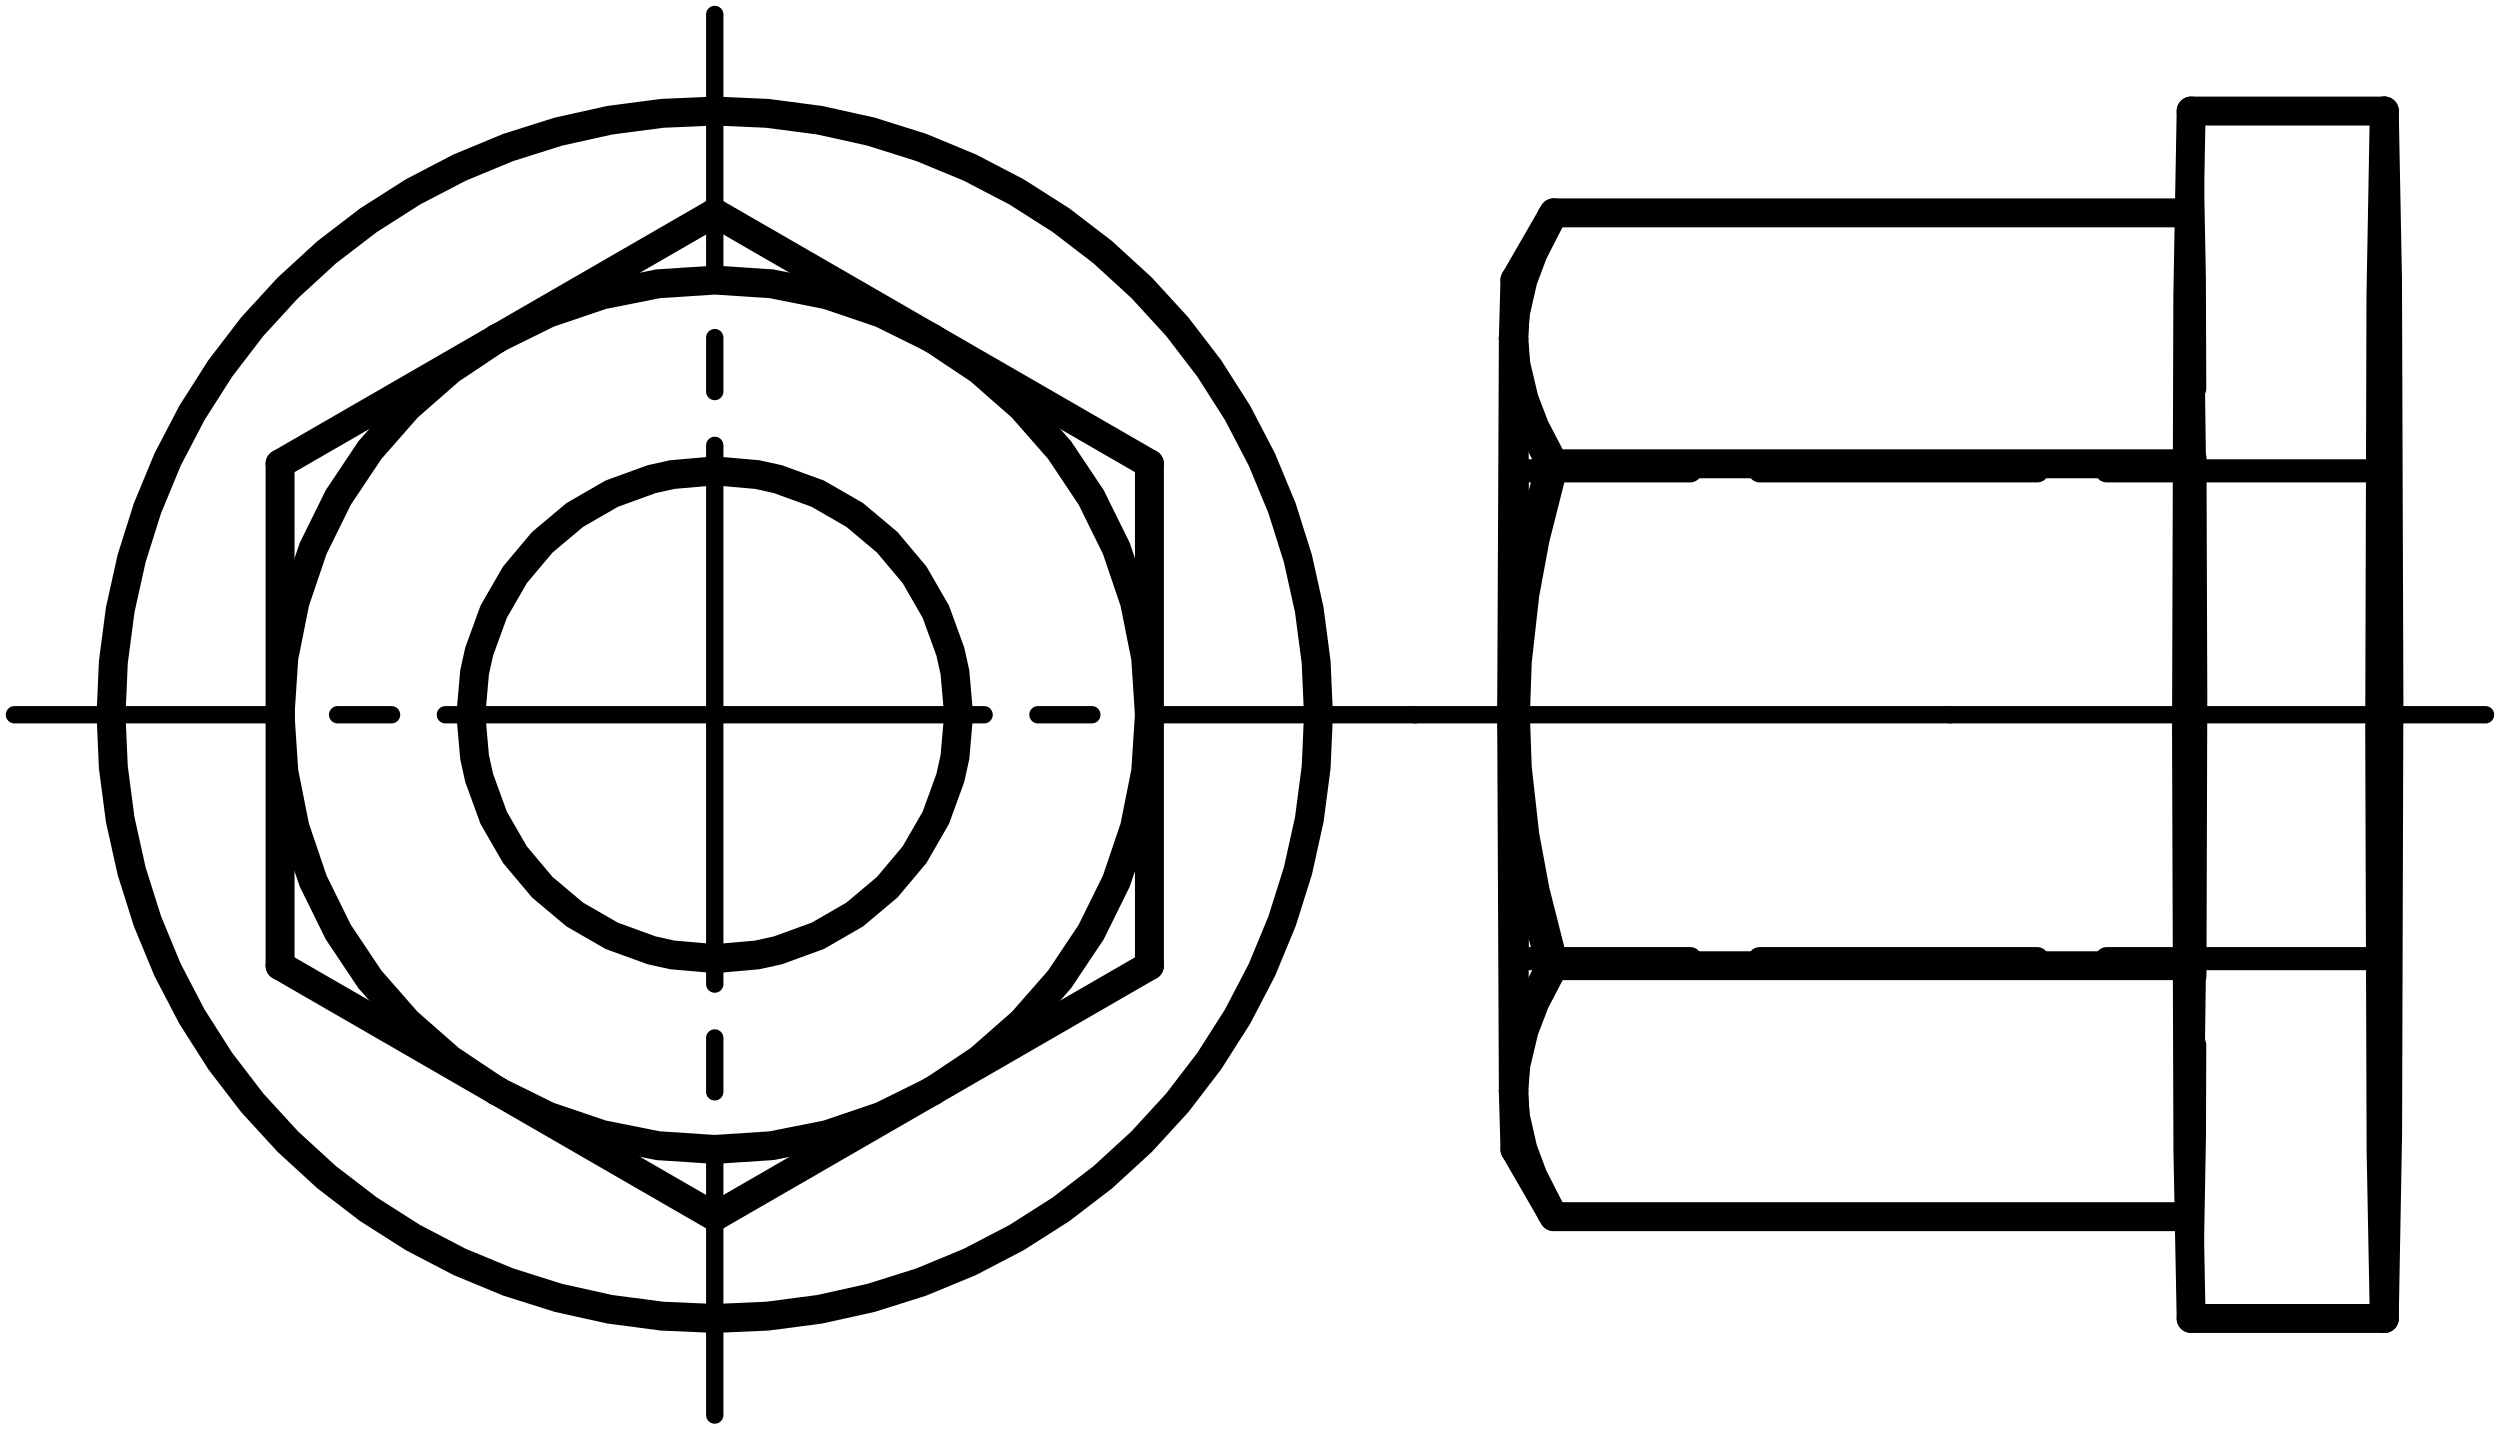
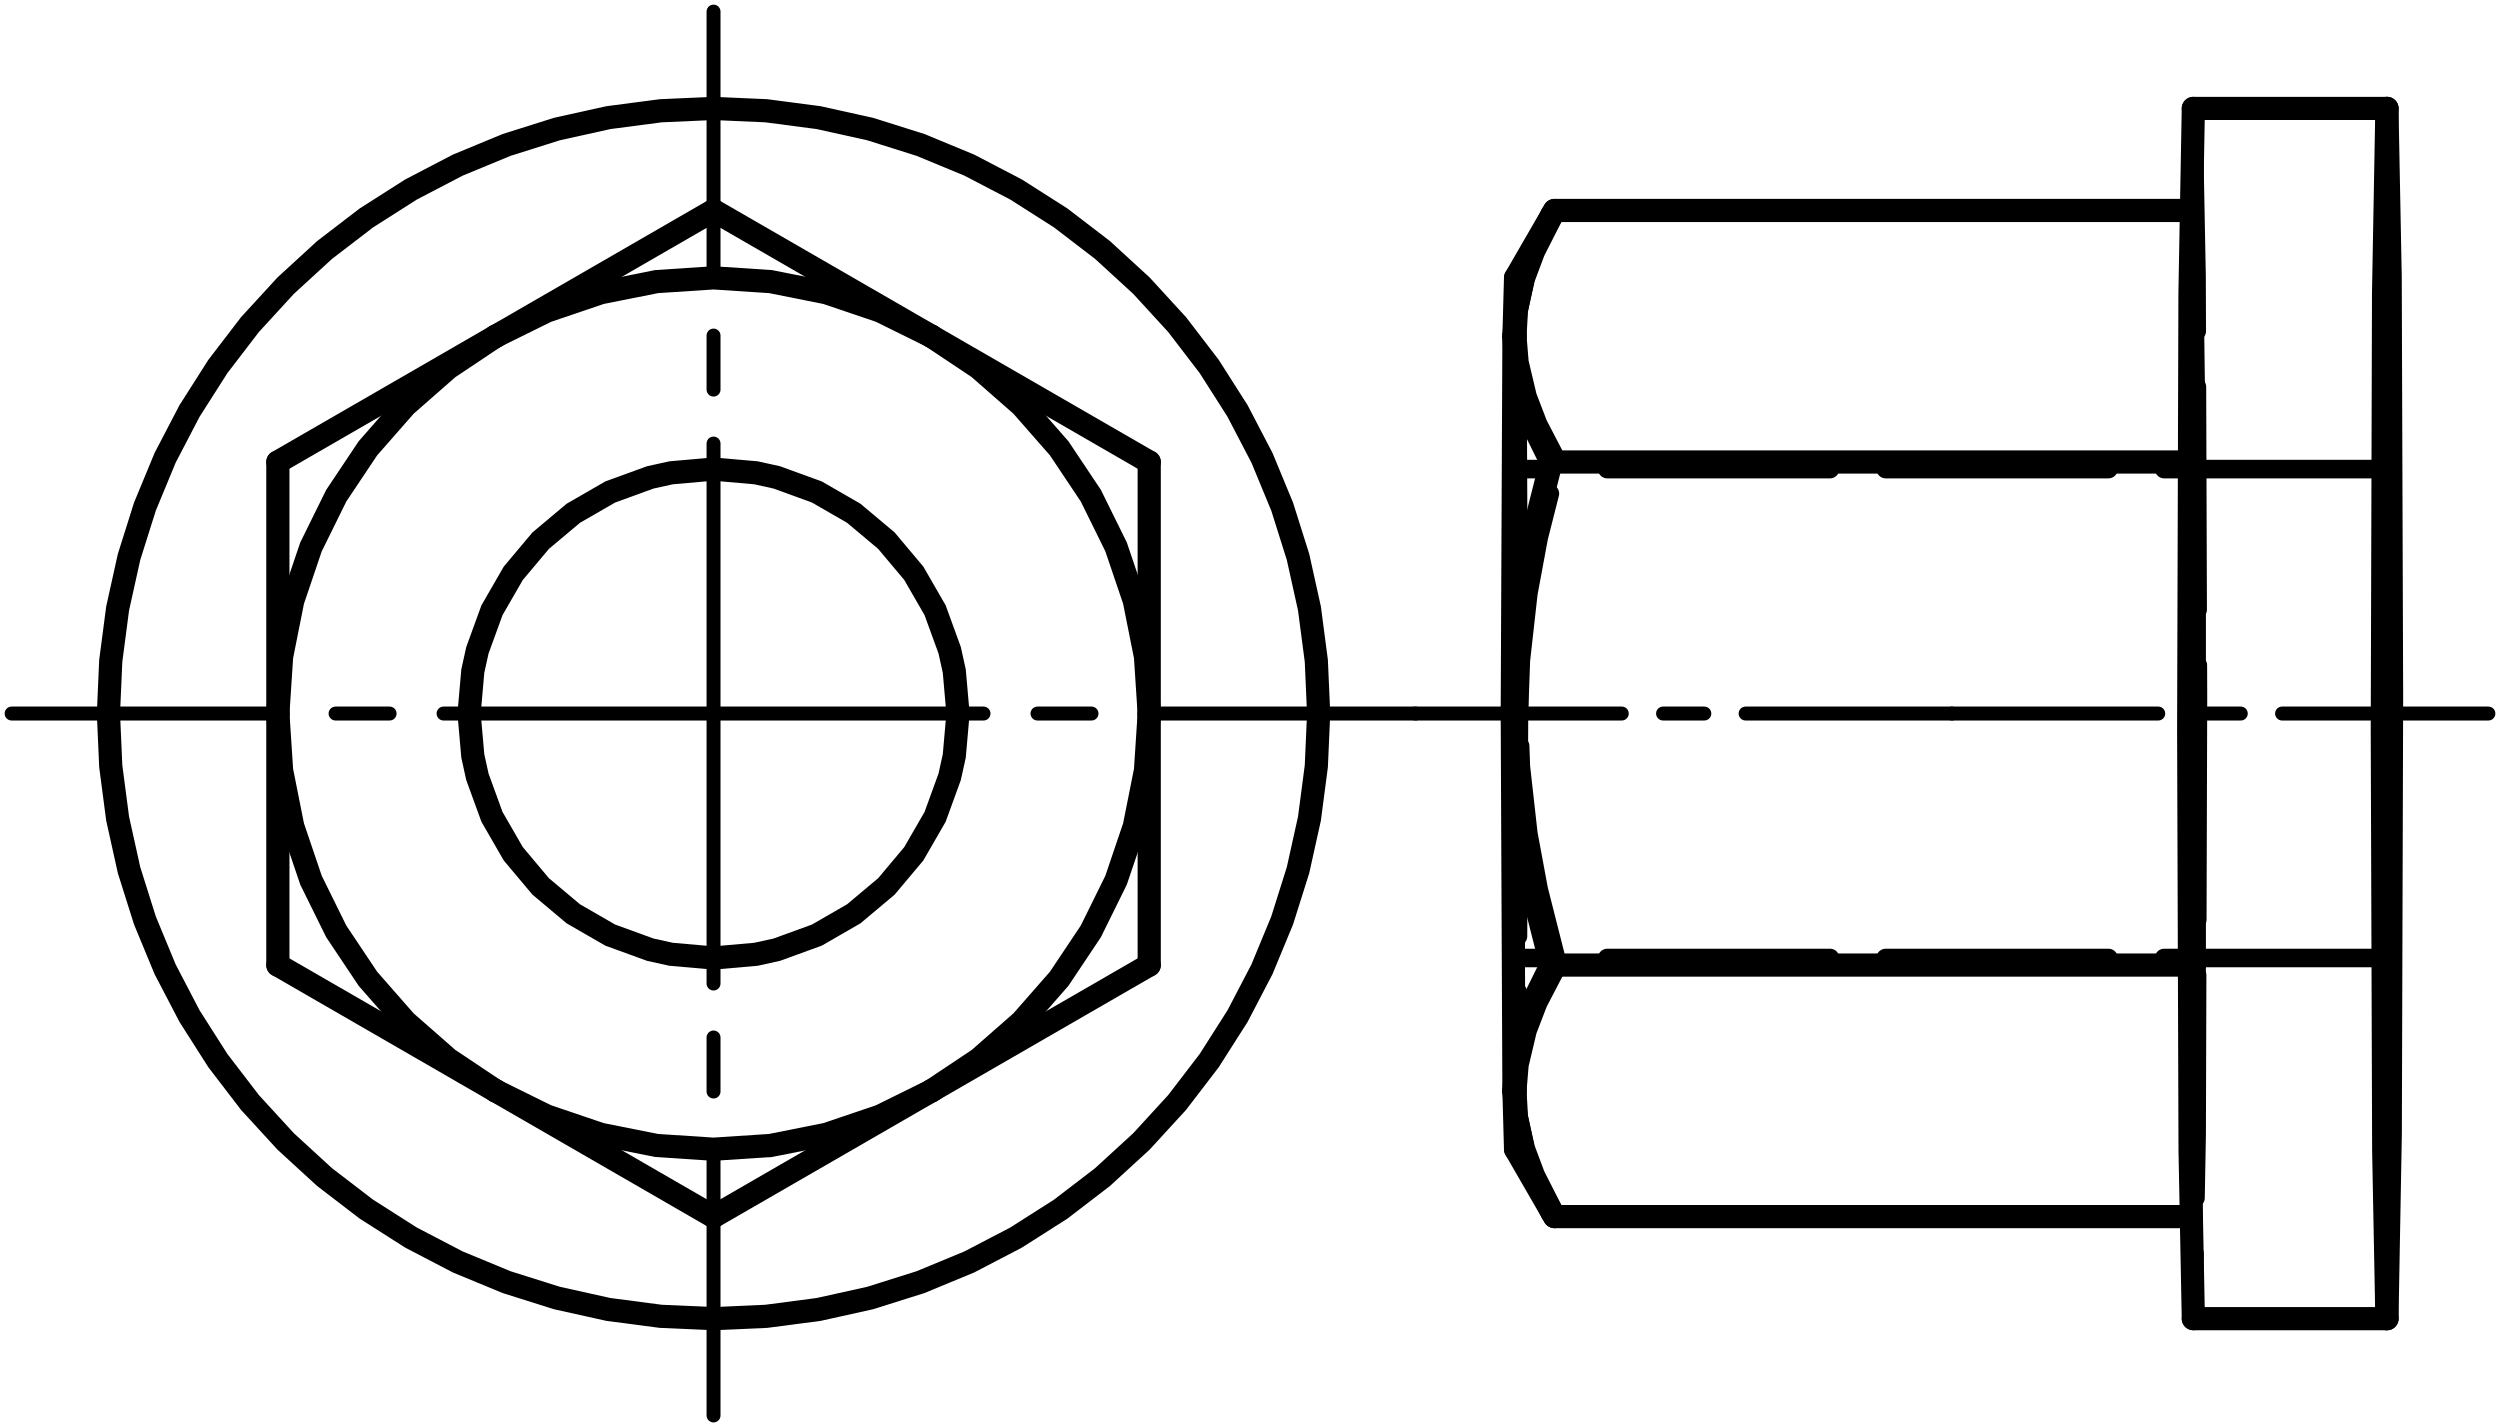
- <svg xmlns="http://www.w3.org/2000/svg" width="51.763mm" height="29.599mm" viewBox="-14.799 -14.799 51.763 29.599" version="1.1">
+ <svg xmlns="http://www.w3.org/2000/svg" width="51.644mm" height="29.479mm" viewBox="-14.74 -14.74 51.644 29.479" version="1.1">
  <g transform="scale(1,-1)" stroke-linecap="round">
-     <g fill="none" stroke="rgb(0,0,0)" stroke-width="0.599" id="Visible">
+     <g fill="none" stroke="rgb(0,0,0)" stroke-width="0.479" id="Visible">
      <path d="M -0.0,12.5 L -1.089,12.452 L -2.171,12.31 L -3.235,12.074 L -4.275,11.746 L -5.283,11.329 L -6.25,10.825 L -7.17,10.239 L -8.035,9.576 L -8.839,8.839 L -9.576,8.035 L -10.239,7.17 L -10.825,6.25 L -11.329,5.283 L -11.746,4.275 L -12.074,3.235 L -12.31,2.171 L -12.452,1.089 L -12.5,0.0 L -12.452,-1.089 L -12.31,-2.171 L -12.074,-3.235 L -11.746,-4.275 L -11.329,-5.283 L -10.825,-6.25 L -10.239,-7.17 L -9.576,-8.035 L -8.839,-8.839 L -8.035,-9.576 L -7.17,-10.239 L -6.25,-10.825 L -5.283,-11.329 L -4.275,-11.746 L -3.235,-12.074 L -2.171,-12.31 L -1.089,-12.452 L 0.0,-12.5 L 1.089,-12.452 L 2.171,-12.31 L 3.235,-12.074 L 4.275,-11.746 L 5.283,-11.329 L 6.25,-10.825 L 7.17,-10.239 L 8.035,-9.576 L 8.839,-8.839 L 9.576,-8.035 L 10.239,-7.17 L 10.825,-6.25 L 11.329,-5.283 L 11.746,-4.275 L 12.074,-3.235 L 12.31,-2.171 L 12.452,-1.089 L 12.5,-0.0 L 12.452,1.089 L 12.31,2.171 L 12.074,3.235 L 11.746,4.275 L 11.329,5.283 L 10.825,6.25 L 10.239,7.17 L 9.576,8.035 L 8.839,8.839 L 8.035,9.576 L 7.17,10.239 L 6.25,10.825 L 5.283,11.329 L 4.275,11.746 L 3.235,12.074 L 2.171,12.31 L 1.089,12.452 L -0.0,12.5" />
      <line x1="-9.0" y1="5.196" x2="-4.5" y2="7.794" />
      <line x1="-4.5" y1="7.794" x2="-0.0" y2="10.392" />
      <line x1="-9.0" y1="-5.196" x2="-9.0" y2="0.0" />
      <line x1="-9.0" y1="0.0" x2="-9.0" y2="5.196" />
      <line x1="-0.0" y1="-10.392" x2="-4.5" y2="-7.794" />
      <line x1="-4.5" y1="-7.794" x2="-9.0" y2="-5.196" />
      <line x1="9.0" y1="-5.196" x2="4.5" y2="-7.794" />
      <line x1="4.5" y1="-7.794" x2="0.0" y2="-10.392" />
      <line x1="9.0" y1="5.196" x2="9.0" y2="0.0" />
      <line x1="9.0" y1="0.0" x2="9.0" y2="-5.196" />
      <line x1="0.0" y1="10.392" x2="4.5" y2="7.794" />
      <line x1="4.5" y1="7.794" x2="9.0" y2="5.196" />
      <path d="M -0.0,5.05 L -0.877,4.973 L -1.307,4.878 L -2.134,4.577 L -2.897,4.137 L -3.571,3.571 L -4.137,2.897 L -4.577,2.134 L -4.878,1.307 L -4.973,0.877 L -5.05,0.0 L -4.973,-0.877 L -4.878,-1.307 L -4.577,-2.134 L -4.137,-2.897 L -3.571,-3.571 L -2.897,-4.137 L -2.134,-4.577 L -1.307,-4.878 L -0.877,-4.973 L -0.0,-5.05 L 0.877,-4.973 L 1.307,-4.878 L 2.134,-4.577 L 2.897,-4.137 L 3.571,-3.571 L 4.137,-2.897 L 4.577,-2.134 L 4.878,-1.307 L 4.973,-0.877 L 5.05,-0.0 L 4.973,0.877 L 4.878,1.307 L 4.577,2.134 L 4.137,2.897 L 3.571,3.571 L 2.897,4.137 L 2.134,4.577 L 1.307,4.878 L 0.877,4.973 L 0.0,5.05" />
      <path d="M -4.5,7.794 L -5.479,7.14 L -6.364,6.364 L -7.14,5.479 L -7.794,4.5 L -8.315,3.444 L -8.693,2.329 L -8.923,1.175 L -9.0,-0.0" />
      <path d="M -4.5,7.794 L -3.444,8.315 L -2.329,8.693 L -1.175,8.923 L 0.0,9.0 L 1.175,8.923 L 2.329,8.693 L 3.444,8.315 L 4.5,7.794" />
      <path d="M -9.0,0.0 L -8.923,-1.175 L -8.693,-2.329 L -8.315,-3.444 L -7.794,-4.5 L -7.14,-5.479 L -6.364,-6.364 L -5.479,-7.14 L -4.5,-7.794" />
      <path d="M -4.5,-7.794 L -3.444,-8.315 L -2.329,-8.693 L -1.175,-8.923 L 0.0,-9.0 L 1.175,-8.923 L 2.329,-8.693 L 3.444,-8.315 L 4.5,-7.794" />
      <path d="M 4.5,-7.794 L 5.479,-7.14 L 6.364,-6.364 L 7.14,-5.479 L 7.794,-4.5 L 8.315,-3.444 L 8.693,-2.329 L 8.923,-1.175 L 9.0,0.0" />
      <path d="M 9.0,0.0 L 8.923,1.175 L 8.693,2.329 L 8.315,3.444 L 7.794,4.5 L 7.14,5.479 L 6.364,6.364 L 5.479,7.14 L 4.5,7.794" />
      <path d="M 30.569,-12.5 L 30.502,-9.029 L 30.473,-0.348 M 30.473,-0.347 L 30.5,8.681 L 30.569,12.5" />
      <line x1="34.568" y1="12.5" x2="30.569" y2="12.5" />
      <path d="M 34.568,12.5 L 34.635,9.029 L 34.664,0.348 M 34.664,0.347 L 34.637,-8.681 L 34.568,-12.5" />
      <path d="M 34.568,-12.5 L 34.502,-9.029 L 34.473,-0.348 M 34.473,-0.347 L 34.499,8.681 L 34.568,12.5" />
      <path d="M 34.568,5.05 L 34.607,0.281 L 34.568,-5.05" />
      <path d="M 34.568,-5.05 L 34.53,-0.0 L 34.568,5.05" />
      <line x1="30.515" y1="10.392" x2="17.373" y2="10.392" />
      <line x1="30.515" y1="-10.392" x2="17.373" y2="-10.392" />
      <line x1="30.481" y1="-5.196" x2="17.304" y2="-5.196" />
      <path d="M 17.304,-5.196 L 16.916,-5.981 L 16.712,-6.555 L 16.564,-7.262 L 16.535,-7.794" />
      <path d="M 16.535,-7.794 L 16.576,-8.312 L 16.733,-8.998 L 16.941,-9.553 L 17.327,-10.313" />
      <line x1="17.327" y1="-10.313" x2="17.373" y2="-10.392" />
      <line x1="30.481" y1="5.196" x2="17.304" y2="5.196" />
      <path d="M 17.304,5.196 L 16.908,3.634 L 16.694,2.481 L 16.539,1.098 L 16.5,0.0" />
      <path d="M 16.5,0.0 L 16.539,-1.098 L 16.694,-2.481 L 16.908,-3.634 L 17.304,-5.196" />
      <line x1="17.373" y1="10.392" x2="17.327" y2="10.313" />
      <path d="M 17.327,10.313 L 16.941,9.553 L 16.733,8.998 L 16.576,8.312 L 16.535,7.794" />
      <path d="M 16.535,7.794 L 16.564,7.262 L 16.712,6.555 L 16.916,5.981 L 17.304,5.196" />
      <line x1="16.568" y1="8.999" x2="16.535" y2="7.794" />
      <line x1="16.568" y1="-8.999" x2="16.535" y2="-7.794" />
      <line x1="16.535" y1="-7.794" x2="16.5" y2="-0.0" />
      <line x1="16.5" y1="0.0" x2="16.535" y2="7.794" />
      <line x1="34.568" y1="-12.5" x2="30.569" y2="-12.5" />
      <line x1="16.568" y1="8.999" x2="17.327" y2="10.313" />
      <line x1="16.568" y1="-8.999" x2="17.327" y2="-10.313" />
    </g>
-     <g fill="none" stroke="rgb(0,0,0)" stroke-width="0.479" id="Hidden" stroke-dasharray="5.748 1.437">
+     <g fill="none" stroke="rgb(0,0,0)" stroke-width="0.384" id="Hidden" stroke-dasharray="4.602 1.15">
      <path d="M -0.0,12.5 L -1.089,12.452 L -2.171,12.31 L -3.235,12.074 L -4.275,11.746 L -5.283,11.329 L -6.25,10.825 L -7.17,10.239 L -8.035,9.576 L -8.839,8.839 L -9.576,8.035 L -10.239,7.17 L -10.825,6.25 L -11.329,5.283 L -11.746,4.275 L -12.074,3.235 L -12.31,2.171 L -12.452,1.089 L -12.5,0.0 L -12.452,-1.089 L -12.31,-2.171 L -12.074,-3.235 L -11.746,-4.275 L -11.329,-5.283 L -10.825,-6.25 L -10.239,-7.17 L -9.576,-8.035 L -8.839,-8.839 L -8.035,-9.576 L -7.17,-10.239 L -6.25,-10.825 L -5.283,-11.329 L -4.275,-11.746 L -3.235,-12.074 L -2.171,-12.31 L -1.089,-12.452 L 0.0,-12.5 L 1.089,-12.452 L 2.171,-12.31 L 3.235,-12.074 L 4.275,-11.746 L 5.283,-11.329 L 6.25,-10.825 L 7.17,-10.239 L 8.035,-9.576 L 8.839,-8.839 L 9.576,-8.035 L 10.239,-7.17 L 10.825,-6.25 L 11.329,-5.283 L 11.746,-4.275 L 12.074,-3.235 L 12.31,-2.171 L 12.452,-1.089 L 12.5,-0.0 L 12.452,1.089 L 12.31,2.171 L 12.074,3.235 L 11.746,4.275 L 11.329,5.283 L 10.825,6.25 L 10.239,7.17 L 9.576,8.035 L 8.839,8.839 L 8.035,9.576 L 7.17,10.239 L 6.25,10.825 L 5.283,11.329 L 4.275,11.746 L 3.235,12.074 L 2.171,12.31 L 1.089,12.452 L -0.0,12.5" />
      <line x1="-0.0" y1="10.392" x2="-9.0" y2="5.196" />
      <line x1="-9.0" y1="5.196" x2="-9.0" y2="-5.196" />
      <line x1="-9.0" y1="-5.196" x2="-0.0" y2="-10.392" />
      <line x1="0.0" y1="-10.392" x2="9.0" y2="-5.196" />
      <line x1="9.0" y1="-5.196" x2="9.0" y2="5.196" />
      <line x1="9.0" y1="5.196" x2="0.0" y2="10.392" />
      <path d="M -0.0,5.05 L -0.877,4.973 L -1.307,4.878 L -2.134,4.577 L -2.897,4.137 L -3.571,3.571 L -4.137,2.897 L -4.577,2.134 L -4.878,1.307 L -4.973,0.877 L -5.05,0.0 L -4.973,-0.877 L -4.878,-1.307 L -4.577,-2.134 L -4.137,-2.897 L -3.571,-3.571 L -2.897,-4.137 L -2.134,-4.577 L -1.307,-4.878 L -0.877,-4.973 L -0.0,-5.05 L 0.877,-4.973 L 1.307,-4.878 L 2.134,-4.577 L 2.897,-4.137 L 3.571,-3.571 L 4.137,-2.897 L 4.577,-2.134 L 4.878,-1.307 L 4.973,-0.877 L 5.05,-0.0 L 4.973,0.877 L 4.878,1.307 L 4.577,2.134 L 4.137,2.897 L 3.571,3.571 L 2.897,4.137 L 2.134,4.577 L 1.307,4.878 L 0.877,4.973 L 0.0,5.05" />
      <path d="M 30.569,12.5 L 30.635,9.029 L 30.664,0.348 M 30.664,0.347 L 30.637,-8.681 L 30.569,-12.5" />
      <line x1="30.569" y1="10.392" x2="30.637" y2="5.196" />
      <line x1="30.637" y1="5.196" x2="30.637" y2="-5.196" />
      <line x1="30.637" y1="-5.196" x2="30.569" y2="-10.392" />
      <line x1="30.569" y1="-10.392" x2="30.5" y2="-5.196" />
      <line x1="30.5" y1="-5.196" x2="30.5" y2="5.196" />
      <line x1="30.5" y1="5.196" x2="30.569" y2="10.392" />
      <line x1="30.637" y1="5.196" x2="17.442" y2="5.196" />
      <path d="M 17.442,5.196 L 17.035,5.978 L 16.815,6.551 L 16.647,7.259 L 16.603,7.794" />
      <path d="M 16.603,7.794 L 16.633,8.326 L 16.781,9.034 L 16.985,9.607 L 17.373,10.392" />
      <line x1="30.569" y1="10.392" x2="30.515" y2="10.392" />
      <line x1="30.637" y1="-5.196" x2="17.442" y2="-5.196" />
      <path d="M 17.442,-5.196 L 17.046,-3.634 L 16.832,-2.481 L 16.677,-1.098 L 16.638,-0.0" />
      <path d="M 16.638,0.0 L 16.677,1.098 L 16.832,2.481 L 17.046,3.634 L 17.442,5.196" />
      <line x1="30.569" y1="-10.392" x2="30.515" y2="-10.392" />
      <path d="M 17.373,-10.392 L 16.985,-9.607 L 16.781,-9.034 L 16.633,-8.326 L 16.603,-7.794" />
      <path d="M 16.603,-7.794 L 16.647,-7.259 L 16.815,-6.551 L 17.035,-5.978 L 17.442,-5.196" />
      <line x1="30.5" y1="-5.196" x2="30.481" y2="-5.196" />
      <line x1="30.5" y1="5.196" x2="30.481" y2="5.196" />
      <path d="M 16.569,5.05 L 16.608,0.0 L 16.569,-5.05" />
      <path d="M 16.569,-5.05 L 16.53,-0.281 L 16.569,5.05" />
      <line x1="34.568" y1="5.05" x2="16.569" y2="5.05" />
      <line x1="16.603" y1="7.794" x2="16.638" y2="0.0" />
      <line x1="16.603" y1="7.794" x2="16.568" y2="8.999" />
      <line x1="16.638" y1="0.0" x2="16.603" y2="-7.794" />
      <line x1="16.603" y1="-7.794" x2="16.568" y2="-8.999" />
      <line x1="34.568" y1="-5.05" x2="16.569" y2="-5.05" />
    </g>
-     <g fill="none" stroke="rgb(0,0,0)" stroke-width="0.359" id="Center">
+     <g fill="none" stroke="rgb(0,0,0)" stroke-width="0.288" id="Center">
      <line x1="-0.0" y1="0.0" x2="-5.577" y2="0.0" />
      <line x1="-6.692" y1="0.0" x2="-7.808" y2="0.0" />
      <line x1="-8.923" y1="0.0" x2="-14.5" y2="0.0" />
      <line x1="-0.0" y1="0.0" x2="5.577" y2="0.0" />
      <line x1="6.692" y1="0.0" x2="7.808" y2="0.0" />
      <line x1="8.923" y1="0.0" x2="14.5" y2="0.0" />
      <line x1="-0.0" y1="0.0" x2="-0.0" y2="-5.577" />
      <line x1="-0.0" y1="-6.692" x2="-0.0" y2="-7.808" />
      <line x1="-0.0" y1="-8.923" x2="-0.0" y2="-14.5" />
      <line x1="-0.0" y1="0.0" x2="-0.0" y2="5.577" />
      <line x1="-0.0" y1="6.692" x2="-0.0" y2="7.808" />
      <line x1="-0.0" y1="8.923" x2="-0.0" y2="14.5" />
-       <line x1="25.582" y1="0.0" x2="14.5" y2="0.0" />
-       <line x1="25.582" y1="0.0" x2="36.664" y2="0.0" />
+       <line x1="25.582" y1="0.0" x2="21.32" y2="0.0" />
+       <line x1="20.467" y1="0.0" x2="19.615" y2="0.0" />
+       <line x1="18.762" y1="0.0" x2="14.5" y2="0.0" />
+       <line x1="25.582" y1="0.0" x2="29.844" y2="0.0" />
+       <line x1="30.697" y1="0.0" x2="31.549" y2="0.0" />
+       <line x1="32.402" y1="0.0" x2="36.664" y2="0.0" />
    </g>
  </g>
</svg>
